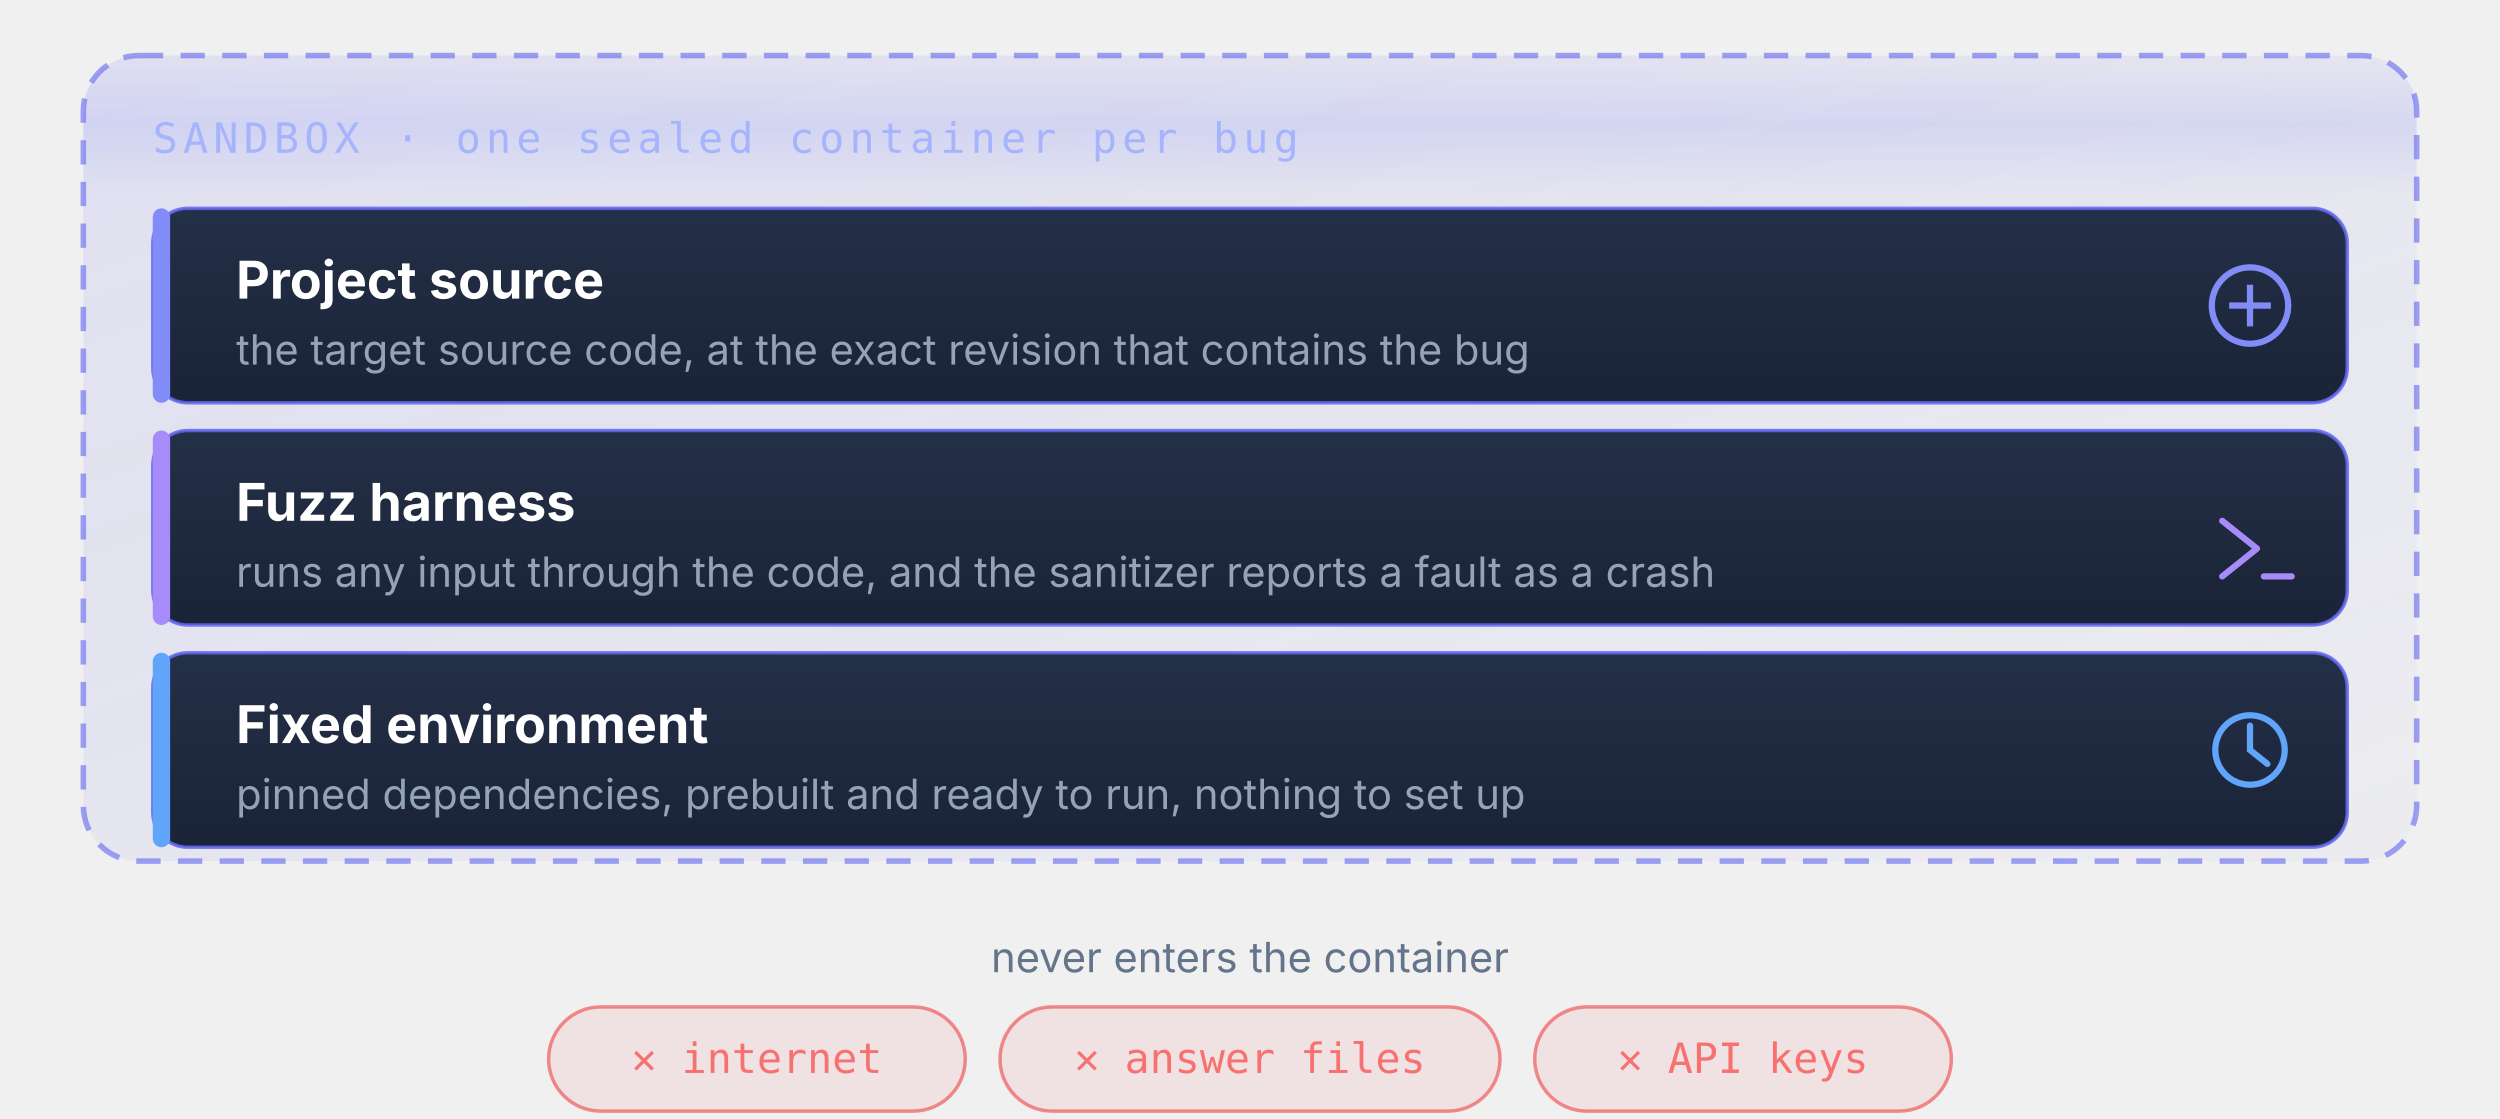
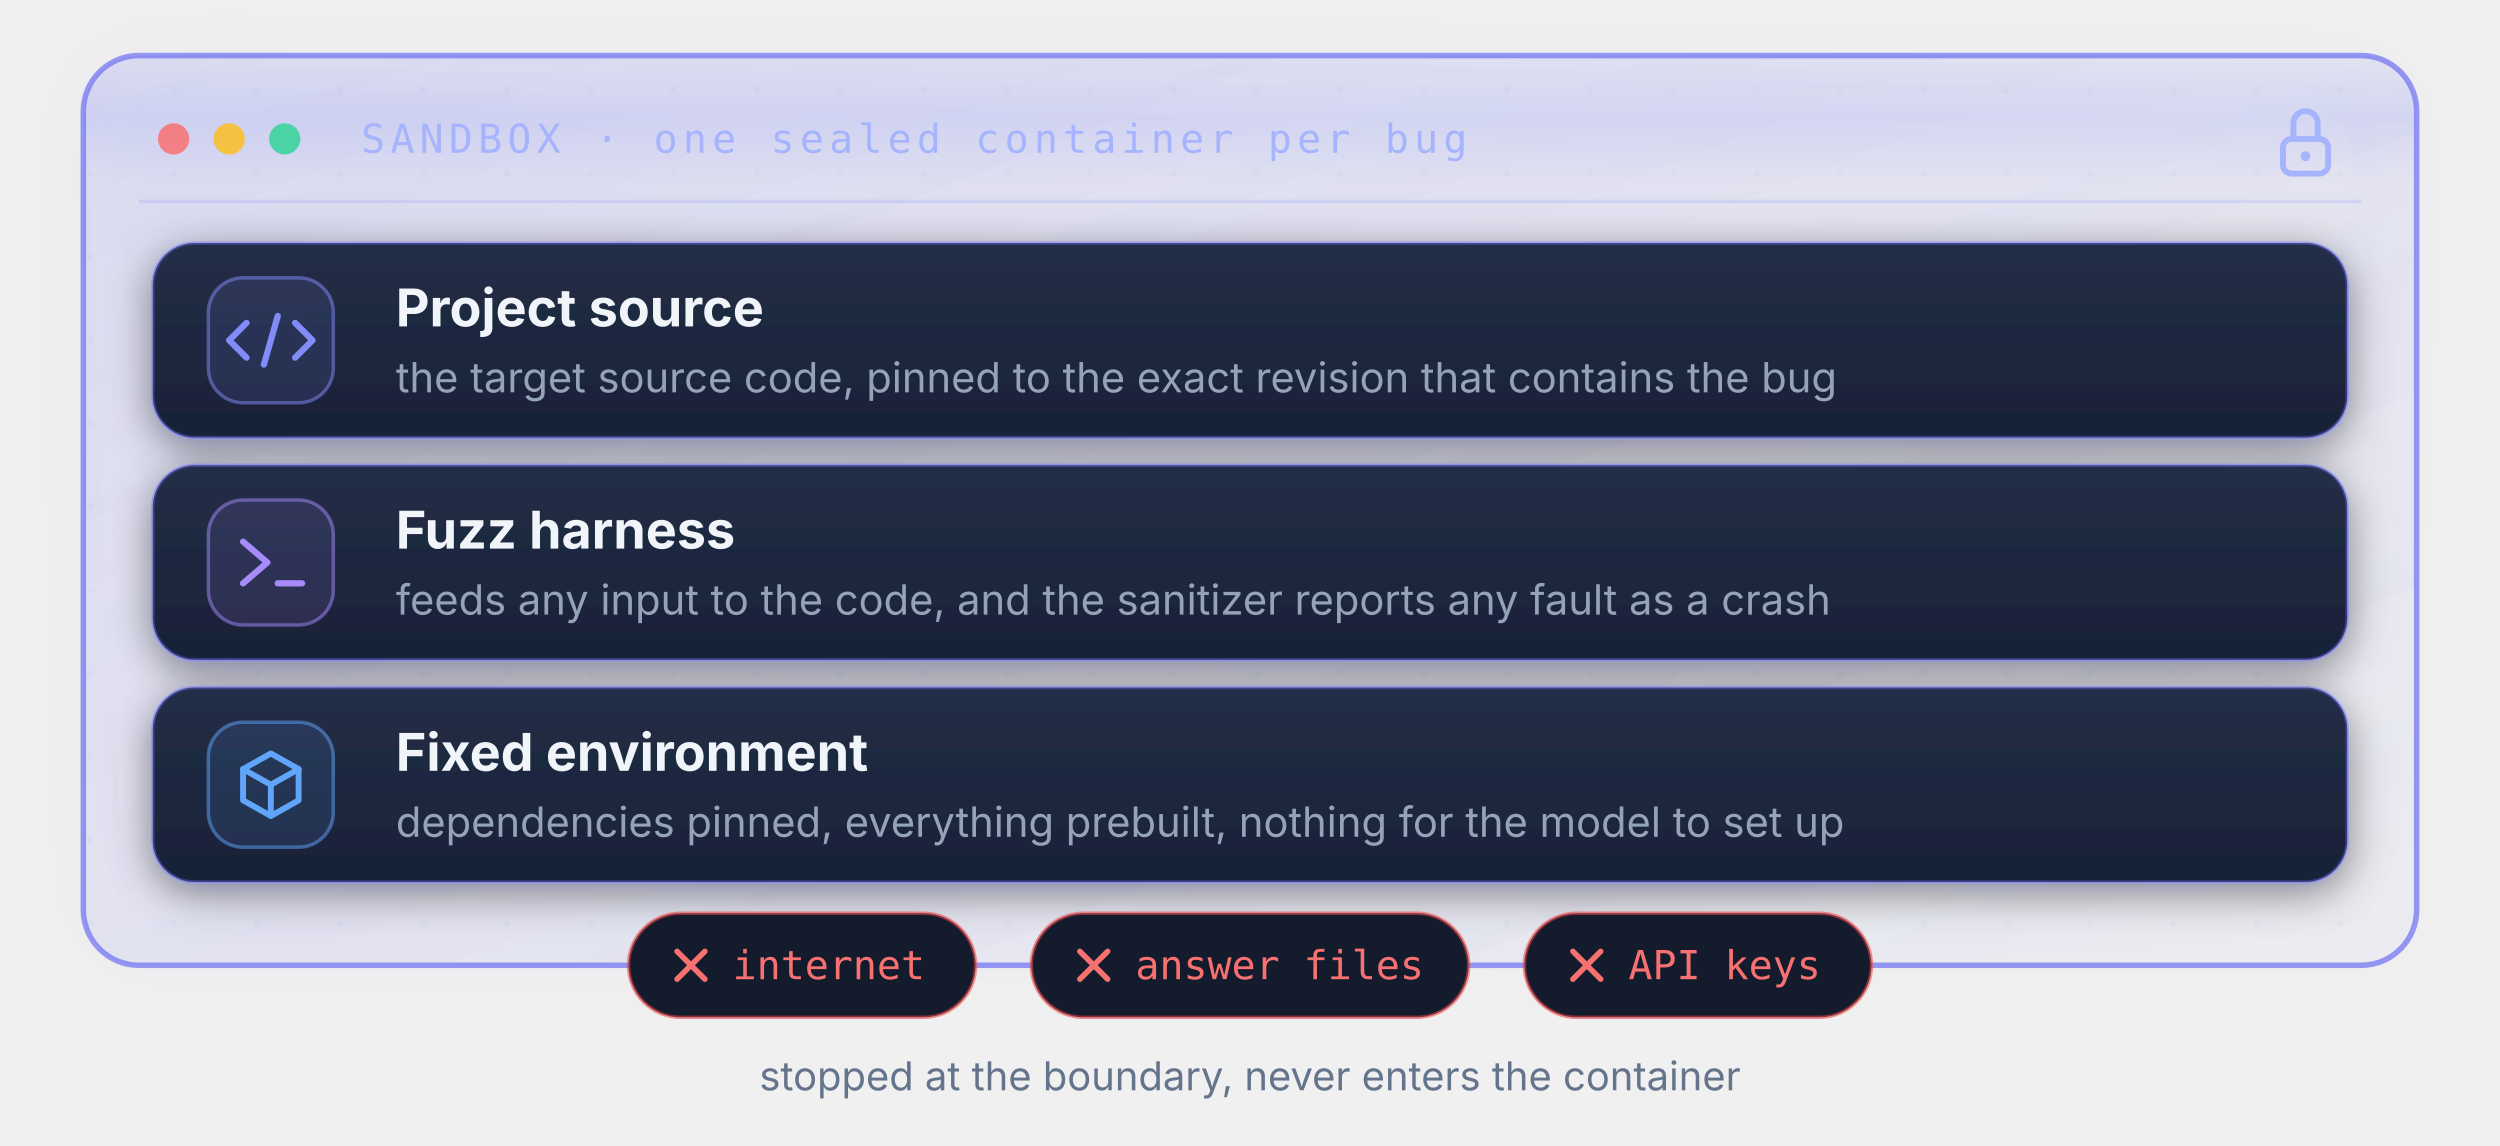
- <svg xmlns="http://www.w3.org/2000/svg" viewBox="0 0 720 322" role="img" aria-label="What is inside the sandbox" font-family="Inter, system-ui, sans-serif">
+ <svg xmlns="http://www.w3.org/2000/svg" viewBox="0 0 720 330" role="img" aria-label="What is inside the sandbox" font-family="ui-sans-serif, system-ui, -apple-system, 'Segoe UI', sans-serif">
  <style>
-     .sb-mod rect.body { transition: filter .2s; }
-     svg:hover .sb-mod rect.body { filter: brightness(1.12); }
-     .sb-scan { animation: sbscan 3.6s ease-in-out infinite; }
-     @keyframes sbscan { 0%,100% { transform: translateY(0); } 50% { transform: translateY(192px); } }
-     .sb-dot { animation: sbdot 2.2s ease-in-out infinite; }
-     @keyframes sbdot { 0%,100% { opacity: .4; } 50% { opacity: 1; } }
+     .scan { animation: scan 4.2s ease-in-out infinite; }
+     @keyframes scan { 0%,100% { transform: translateY(0); } 50% { transform: translateY(226px); } }
+     .deny { animation: deny 2.6s ease-in-out infinite; }
+     @keyframes deny { 0%,100% { opacity: .45; } 50% { opacity: 1; } }
    @media (prefers-reduced-motion: reduce) {
-       .sb-scan, .sb-dot { animation: none; }
-       .sb-scan { opacity: 0; }
+       .scan, .deny { animation: none; }
+       .scan { opacity: 0; }
+       .deny { opacity: .8; }
    }
  </style>
  <defs>
-     <linearGradient id="sbmod" x1="0" y1="0" x2="0" y2="1">
-       <stop offset="0" stop-color="#243048" />
-       <stop offset="1" stop-color="#1a2337" />
-     </linearGradient>
-     <linearGradient id="sbcont" x1="0" y1="0" x2="1" y2="1">
-       <stop offset="0" stop-color="rgba(99,102,241,.12)" />
+     <linearGradient id="cont" x1="0" y1="0" x2="1" y2="1">
+       <stop offset="0" stop-color="rgba(99,102,241,.14)" />
      <stop offset="1" stop-color="rgba(99,102,241,.03)" />
    </linearGradient>
-     <linearGradient id="sbscang" x1="0" y1="0" x2="0" y2="1">
+     <linearGradient id="row" x1="0" y1="0" x2="0" y2="1">
+       <stop offset="0" stop-color="#232e47" />
+       <stop offset="1" stop-color="#182137" />
+     </linearGradient>
+     <linearGradient id="scang" x1="0" y1="0" x2="0" y2="1">
      <stop offset="0" stop-color="rgba(129,140,248,0)" />
-       <stop offset=".5" stop-color="rgba(129,140,248,.16)" />
+       <stop offset=".5" stop-color="rgba(129,140,248,.14)" />
      <stop offset="1" stop-color="rgba(129,140,248,0)" />
    </linearGradient>
-     <clipPath id="sbclip">
-       <rect x="24" y="16" width="672" height="232" rx="16" />
+     <pattern id="dots" width="24" height="24" patternUnits="userSpaceOnUse">
+       <circle cx="2" cy="2" r="1" fill="rgba(148,163,184,.07)" />
+     </pattern>
+     <filter id="rowds" x="-20%" y="-40%" width="140%" height="200%">
+       <feDropShadow dx="0" dy="3" stdDeviation="6" flood-color="rgba(2,6,23,.45)" />
+     </filter>
+     <filter id="contglow" x="-10%" y="-10%" width="120%" height="120%">
+       <feDropShadow dx="0" dy="0" stdDeviation="14" flood-color="rgba(99,102,241,.22)" />
+     </filter>
+     <clipPath id="contclip">
+       <rect x="24" y="16" width="672" height="262" rx="16" />
    </clipPath>
  </defs>
-   <rect x="24" y="16" width="672" height="232" rx="16" fill="url(#sbcont)" stroke="#6366f1" stroke-opacity="0.6" stroke-width="1.6" stroke-dasharray="7 5" />
-   <rect class="sb-scan" clip-path="url(#sbclip)" x="24" y="16" width="672" height="40" fill="url(#sbscang)" />
-   <text x="44" y="44" fill="#a5b4fc" font-family="JetBrains Mono, ui-monospace, monospace" font-size="12" letter-spacing="1.5">SANDBOX · one sealed container per bug</text>
-   <g class="sb-mod">
-     <rect class="body" x="44" y="60" width="632" height="56" rx="10" fill="url(#sbmod)" stroke="#6366f1" stroke-opacity=".85" />
-     <rect x="44" y="60" width="5" height="56" rx="2.5" fill="#818cf8" />
-     <circle cx="648" cy="88" r="11" fill="none" stroke="#818cf8" stroke-width="1.8" />
-     <path d="M642,88 h12 M648,82 v12" stroke="#818cf8" stroke-width="1.8" />
-     <text x="68" y="86" fill="#fff" font-size="15" font-weight="700">Project source</text>
-     <text x="68" y="105" fill="#94a3b8" font-size="12">the target source code, at the exact revision that contains the bug</text>
+   <rect x="24" y="16" width="672" height="262" rx="16" fill="url(#cont)" filter="url(#contglow)" />
+   <rect x="24" y="16" width="672" height="262" rx="16" fill="url(#dots)" stroke="#6366f1" stroke-opacity=".65" stroke-width="1.6" />
+   <rect class="scan" clip-path="url(#contclip)" x="24" y="16" width="672" height="36" fill="url(#scang)" />
+   <circle cx="50" cy="40" r="4.5" fill="#f87171" fill-opacity=".85" />
+   <circle cx="66" cy="40" r="4.5" fill="#fbbf24" fill-opacity=".85" />
+   <circle cx="82" cy="40" r="4.5" fill="#34d399" fill-opacity=".85" />
+   <text x="104" y="44" fill="#a5b4fc" font-family="ui-monospace, 'SF Mono', Menlo, Consolas, monospace" font-size="11.5" letter-spacing="1.5">SANDBOX · one sealed container per bug</text>
+   <g stroke="#a5b4fc" stroke-width="1.7" fill="none" stroke-linecap="round">
+     <path d="M660.5,40 v-4.5 a3.5,3.5 0 0 1 7,0 v4.5" />
+     <rect x="657.5" y="40" width="13" height="10" rx="2.5" />
+     <circle cx="664" cy="45" r="1.4" fill="#a5b4fc" stroke="none" />
  </g>
-   <g class="sb-mod">
-     <rect class="body" x="44" y="124" width="632" height="56" rx="10" fill="url(#sbmod)" stroke="#6366f1" stroke-opacity=".85" />
-     <rect x="44" y="124" width="5" height="56" rx="2.5" fill="#a78bfa" />
-     <path d="M640,150 l10,8 -10,8 M652,166 h8" stroke="#a78bfa" stroke-width="1.8" fill="none" stroke-linecap="round" stroke-linejoin="round" />
-     <text x="68" y="150" fill="#fff" font-size="15" font-weight="700">Fuzz harness</text>
-     <text x="68" y="169" fill="#94a3b8" font-size="12">runs any input through the code, and the sanitizer reports a fault as a crash</text>
+   <line x1="40" y1="58" x2="680" y2="58" stroke="rgba(129,140,248,.18)" stroke-width="1" />
+   <g>
+     <rect x="44" y="70" width="632" height="56" rx="12" fill="url(#row)" stroke="rgba(99,102,241,.4)" filter="url(#rowds)" />
+     <rect x="60" y="80" width="36" height="36" rx="10" fill="rgba(129,140,248,.12)" stroke="rgba(129,140,248,.5)" />
+     <g stroke="#818cf8" stroke-width="1.8" fill="none" stroke-linecap="round" stroke-linejoin="round">
+       <path d="M71,93 l-5,5 5,5" />
+       <path d="M85,93 l5,5 -5,5" />
+       <path d="M80,91 l-4,14" />
+     </g>
+     <text x="114" y="94" fill="#f1f5f9" font-size="15" font-weight="700">Project source</text>
+     <text x="114" y="113" fill="#94a3b8" font-size="12">the target source code, pinned to the exact revision that contains the bug</text>
  </g>
-   <g class="sb-mod">
-     <rect class="body" x="44" y="188" width="632" height="56" rx="10" fill="url(#sbmod)" stroke="#6366f1" stroke-opacity=".85" />
-     <rect x="44" y="188" width="5" height="56" rx="2.5" fill="#60a5fa" />
-     <circle cx="648" cy="216" r="10" fill="none" stroke="#60a5fa" stroke-width="1.8" />
-     <path d="M648,209 v7 l5,4" stroke="#60a5fa" stroke-width="1.8" fill="none" stroke-linecap="round" />
-     <text x="68" y="214" fill="#fff" font-size="15" font-weight="700">Fixed environment</text>
-     <text x="68" y="233" fill="#94a3b8" font-size="12">pinned dependencies, prebuilt and ready to run, nothing to set up</text>
+   <g>
+     <rect x="44" y="134" width="632" height="56" rx="12" fill="url(#row)" stroke="rgba(99,102,241,.4)" filter="url(#rowds)" />
+     <rect x="60" y="144" width="36" height="36" rx="10" fill="rgba(167,139,250,.12)" stroke="rgba(167,139,250,.5)" />
+     <g stroke="#a78bfa" stroke-width="1.8" fill="none" stroke-linecap="round" stroke-linejoin="round">
+       <path d="M70,156 l7,6 -7,6" />
+       <path d="M80,168 h7" />
+     </g>
+     <text x="114" y="158" fill="#f1f5f9" font-size="15" font-weight="700">Fuzz harness</text>
+     <text x="114" y="177" fill="#94a3b8" font-size="12">feeds any input to the code, and the sanitizer reports any fault as a crash</text>
  </g>
-   <text x="360" y="280" fill="#64748b" font-size="12" text-anchor="middle">never enters the container</text>
-   <g class="sb-dot" font-family="JetBrains Mono, ui-monospace, monospace" font-size="12" text-anchor="middle">
-     <rect x="158" y="290" width="120" height="30" rx="15" fill="rgba(239,68,68,.08)" stroke="#ef4444" stroke-opacity=".6" />
-     <text x="218" y="309" fill="#f87171">✕ internet</text>
-     <rect x="288" y="290" width="144" height="30" rx="15" fill="rgba(239,68,68,.08)" stroke="#ef4444" stroke-opacity=".6" />
-     <text x="360" y="309" fill="#f87171">✕ answer files</text>
-     <rect x="442" y="290" width="120" height="30" rx="15" fill="rgba(239,68,68,.08)" stroke="#ef4444" stroke-opacity=".6" />
-     <text x="502" y="309" fill="#f87171">✕ API keys</text>
+   <g>
+     <rect x="44" y="198" width="632" height="56" rx="12" fill="url(#row)" stroke="rgba(99,102,241,.4)" filter="url(#rowds)" />
+     <rect x="60" y="208" width="36" height="36" rx="10" fill="rgba(96,165,250,.12)" stroke="rgba(96,165,250,.5)" />
+     <g stroke="#60a5fa" stroke-width="1.7" fill="none" stroke-linecap="round" stroke-linejoin="round">
+       <path d="M78,217 l8,4.5 v9 l-8,4.5 l-8,-4.5 v-9 z" />
+       <path d="M70,221.5 l8,4.5 8,-4.5" />
+       <path d="M78,226 v9" />
+     </g>
+     <text x="114" y="222" fill="#f1f5f9" font-size="15" font-weight="700">Fixed environment</text>
+     <text x="114" y="241" fill="#94a3b8" font-size="12">dependencies pinned, everything prebuilt, nothing for the model to set up</text>
  </g>
+   <g font-family="ui-monospace, 'SF Mono', Menlo, Consolas, monospace" font-size="11.5">
+     <rect x="181" y="263" width="100" height="30" rx="15" fill="#141b2d" stroke="#ef4444" stroke-opacity=".55" />
+     <g class="deny" stroke="#f87171" stroke-width="1.6" stroke-linecap="round">
+       <path d="M195,274 l8,8 M203,274 l-8,8" />
+     </g>
+     <text x="211" y="282" fill="#f87171">internet</text>
+     <rect x="297" y="263" width="126" height="30" rx="15" fill="#141b2d" stroke="#ef4444" stroke-opacity=".55" />
+     <g class="deny" stroke="#f87171" stroke-width="1.6" stroke-linecap="round">
+       <path d="M311,274 l8,8 M319,274 l-8,8" />
+     </g>
+     <text x="327" y="282" fill="#f87171">answer files</text>
+     <rect x="439" y="263" width="100" height="30" rx="15" fill="#141b2d" stroke="#ef4444" stroke-opacity=".55" />
+     <g class="deny" stroke="#f87171" stroke-width="1.6" stroke-linecap="round">
+       <path d="M453,274 l8,8 M461,274 l-8,8" />
+     </g>
+     <text x="469" y="282" fill="#f87171">API keys</text>
+   </g>
+   <text x="360" y="314" fill="#64748b" font-size="11.5" text-anchor="middle">stopped at the boundary, never enters the container</text>
</svg>
